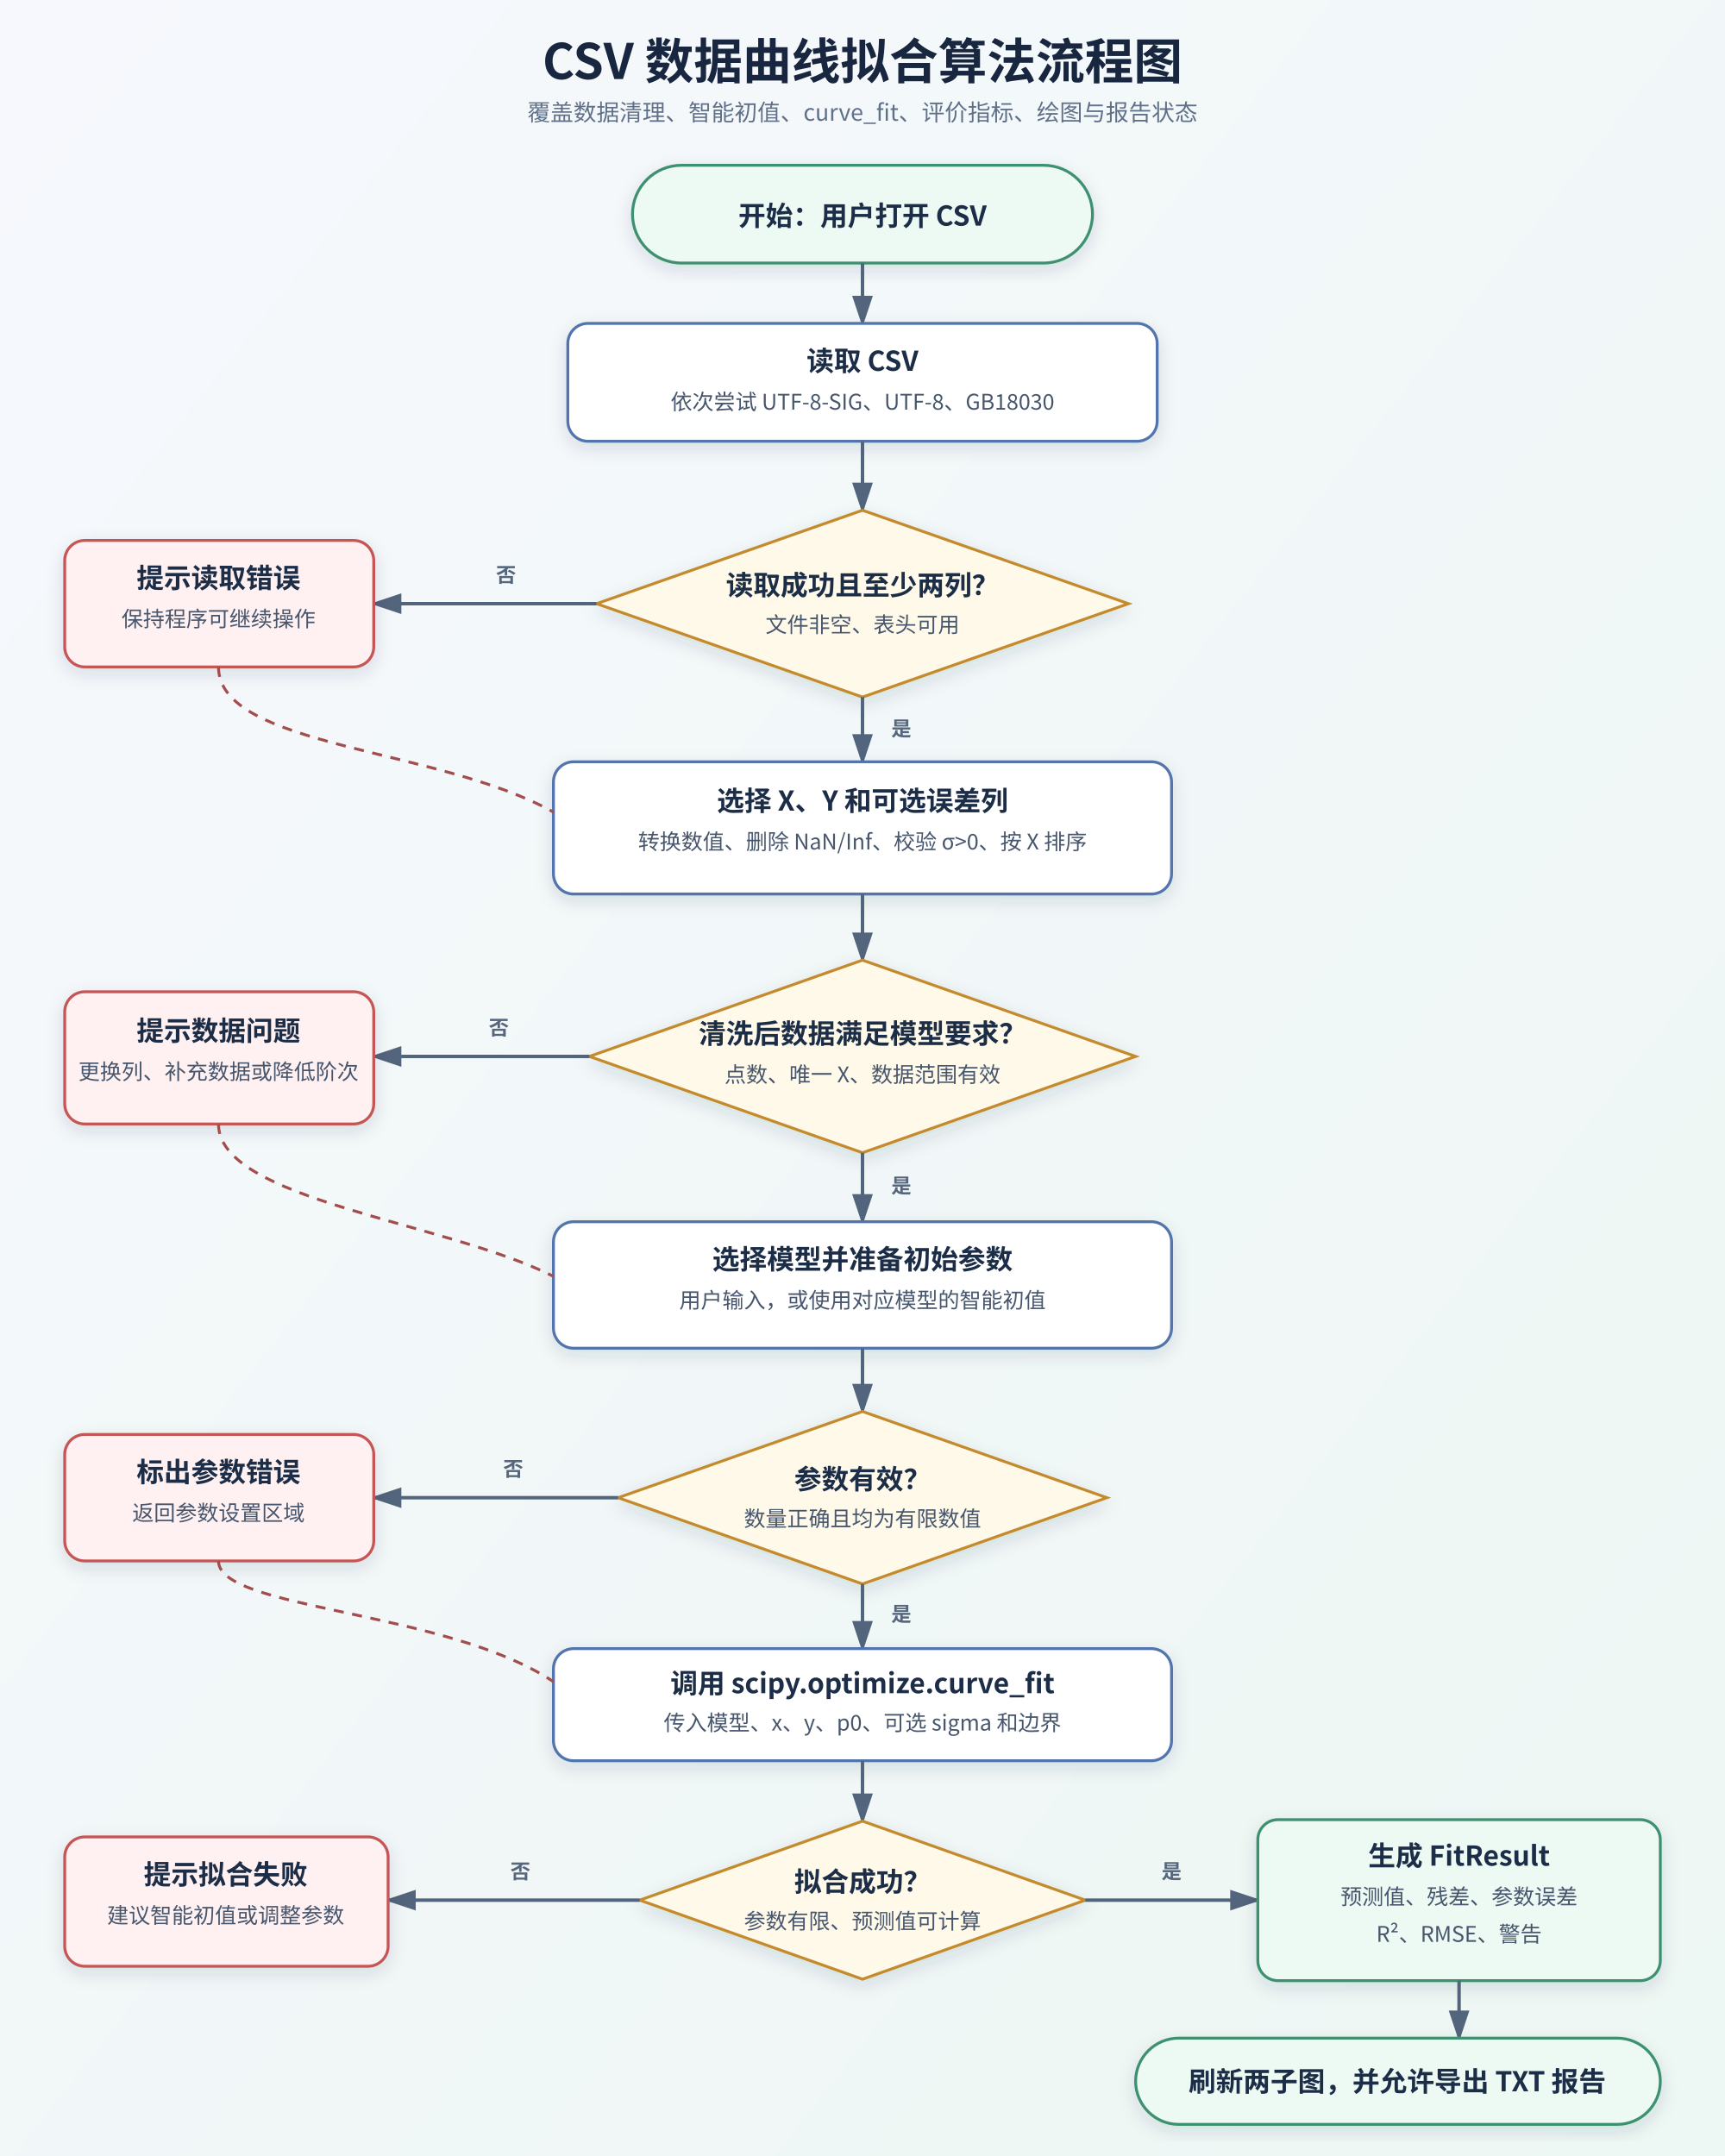
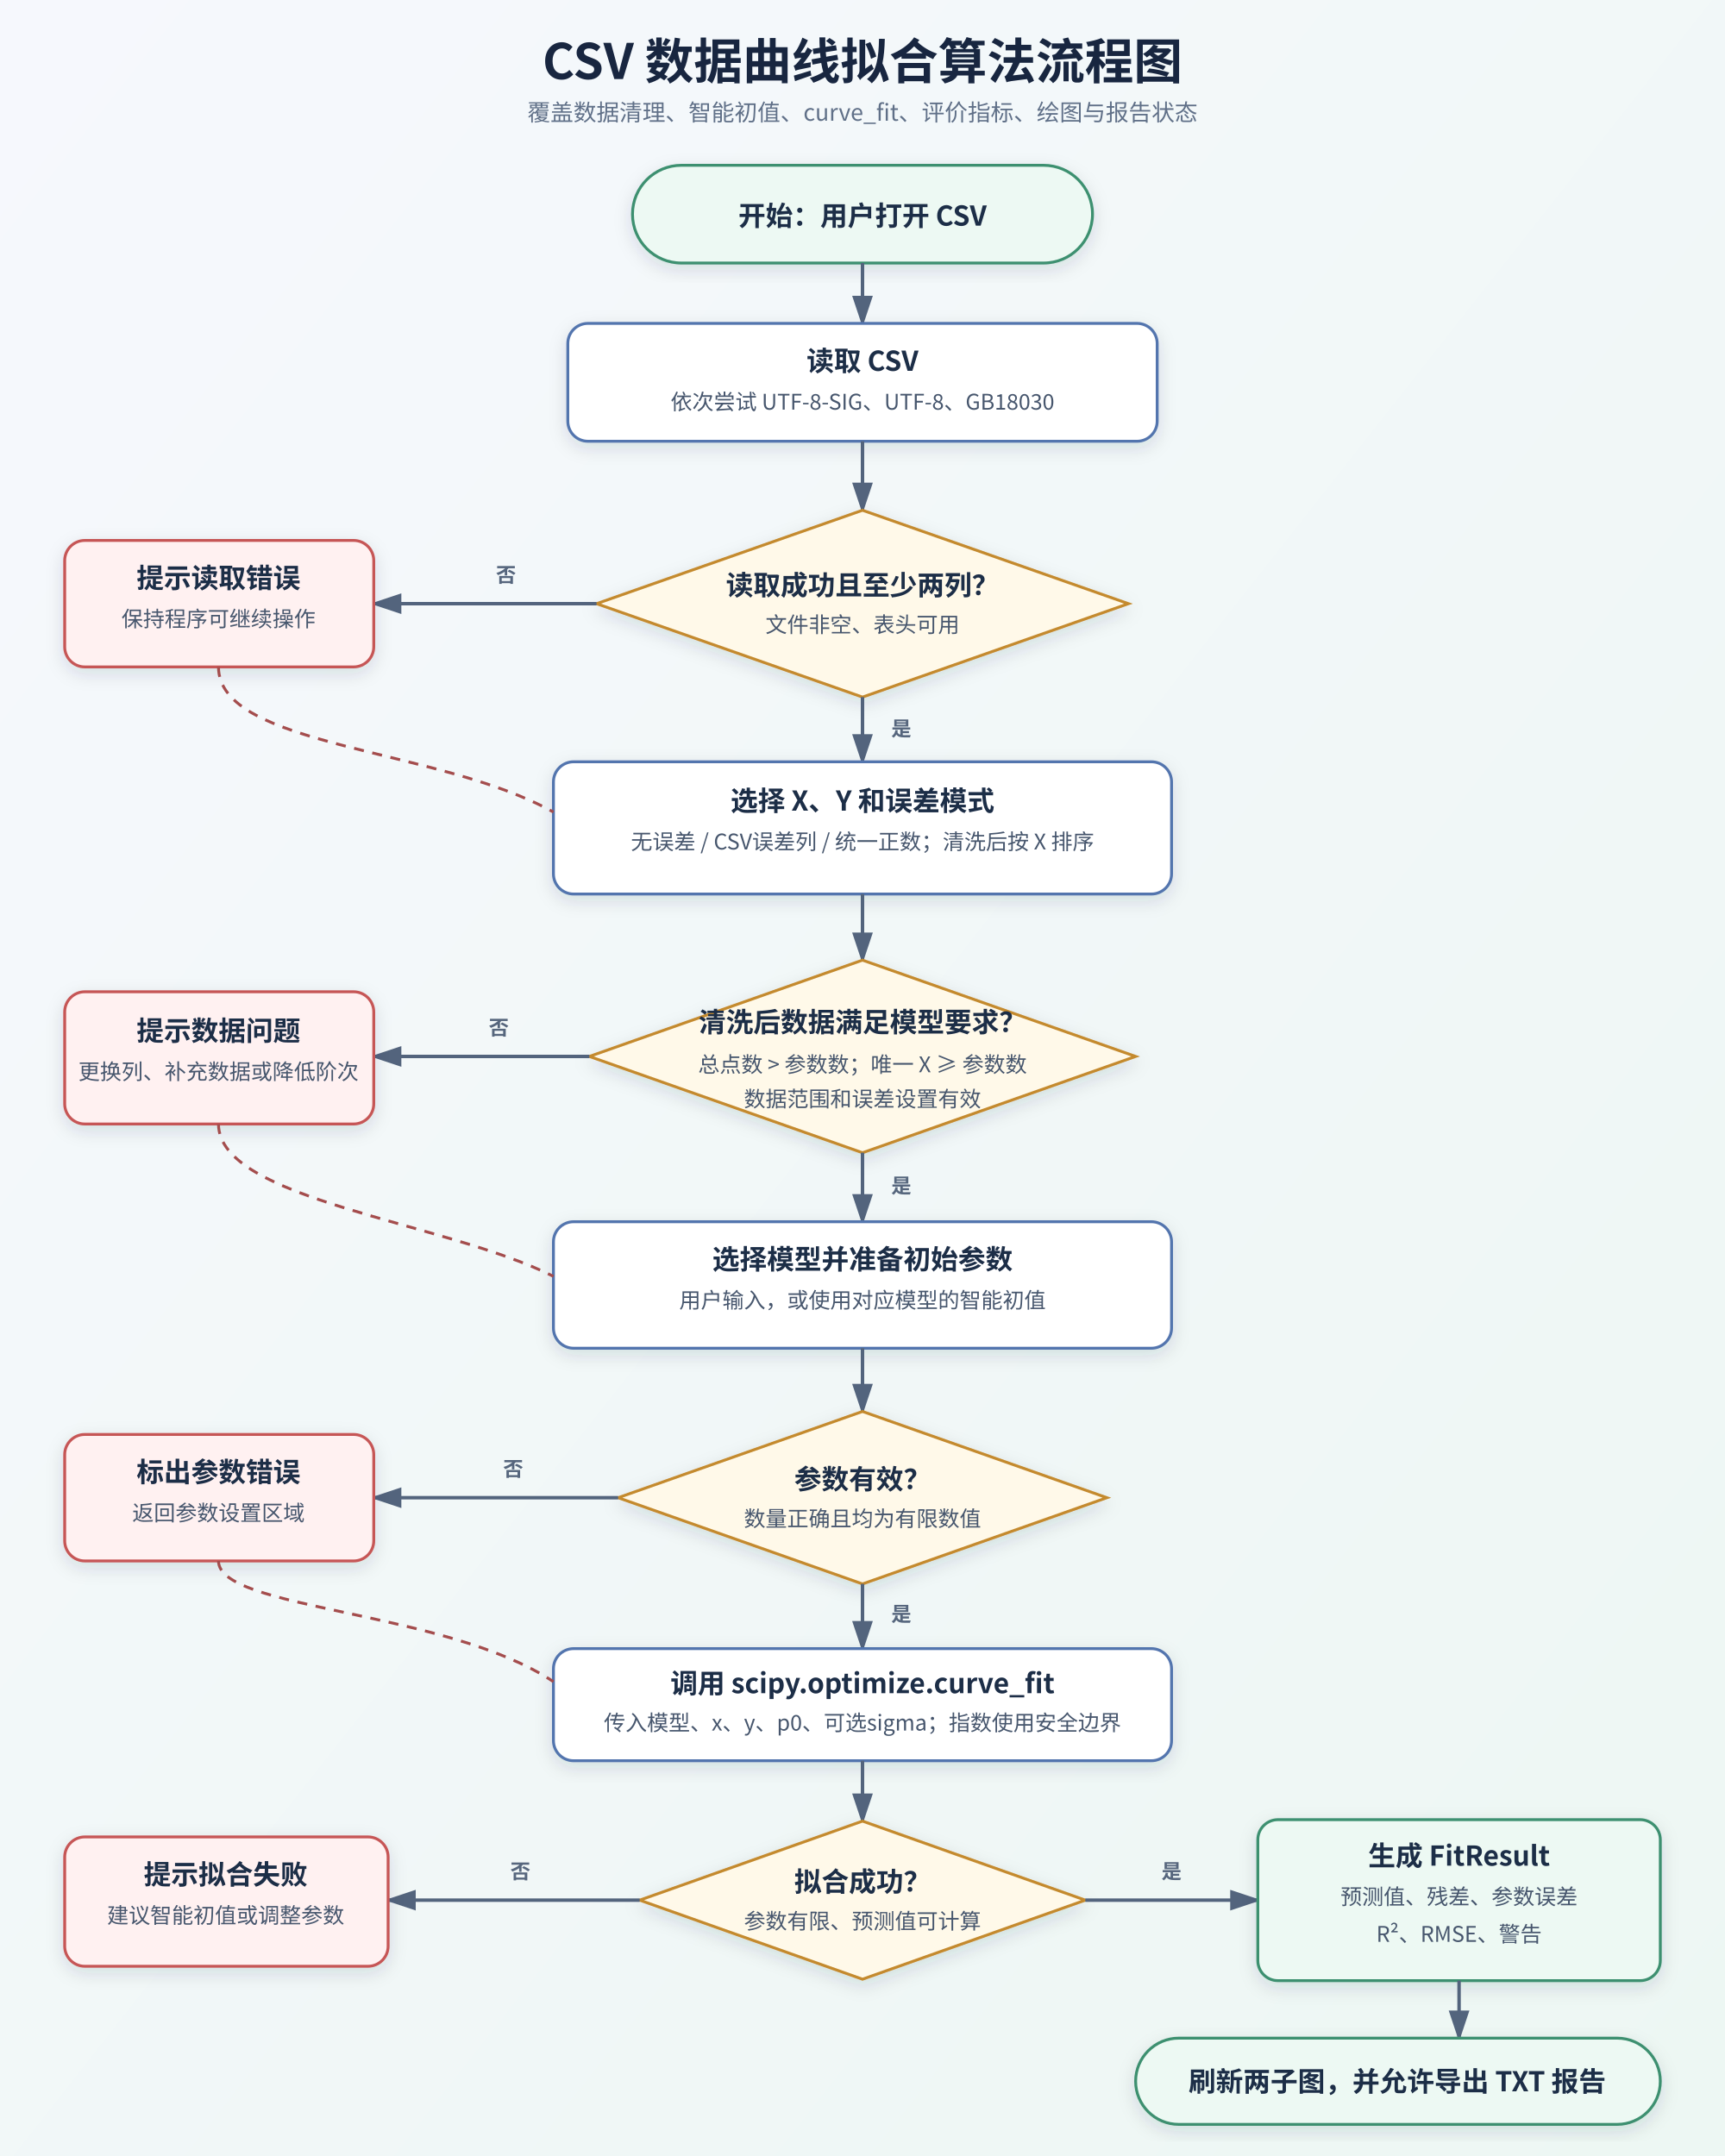
<svg xmlns="http://www.w3.org/2000/svg" width="1200" height="1500" viewBox="0 0 1200 1500">
  <defs>
    <linearGradient id="bg" x1="0" y1="0" x2="1" y2="1">
      <stop offset="0" stop-color="#f6f8fd" />
      <stop offset="1" stop-color="#edf7f3" />
    </linearGradient>
    <filter id="shadow" x="-20%" y="-20%" width="140%" height="140%">
      <feDropShadow dx="0" dy="4" stdDeviation="6" flood-color="#23324b" flood-opacity="0.13" />
    </filter>
    <marker id="arrow" markerWidth="10" markerHeight="10" refX="8" refY="3" orient="auto" markerUnits="strokeWidth">
      <path d="M0,0 L0,6 L9,3 z" fill="#53647d" />
    </marker>
    <style>
      .title { font: 700 34px 'Microsoft YaHei', 'Noto Sans CJK SC', sans-serif; fill: #182640; }
      .subtitle { font: 400 16px 'Microsoft YaHei', 'Noto Sans CJK SC', sans-serif; fill: #607088; }
      .node-title { font: 700 19px 'Microsoft YaHei', 'Noto Sans CJK SC', sans-serif; fill: #1d2d47; }
      .node-text { font: 400 15px 'Microsoft YaHei', 'Noto Sans CJK SC', sans-serif; fill: #46566d; }
      .branch { font: 700 14px 'Microsoft YaHei', 'Noto Sans CJK SC', sans-serif; fill: #56667d; }
      .arrow { stroke: #53647d; stroke-width: 2.4; fill: none; marker-end: url(#arrow); }
      .box { fill: white; stroke: #5374ae; stroke-width: 2; }
      .decision { fill: #fff9e9; stroke: #c48a2e; stroke-width: 2; }
      .error { fill: #fff1f1; stroke: #c65656; stroke-width: 2; }
      .success { fill: #edf9f3; stroke: #3e9070; stroke-width: 2; }
    </style>
  </defs>
  <rect width="1200" height="1500" fill="url(#bg)" />
  <text x="600" y="55" text-anchor="middle" class="title">CSV 数据曲线拟合算法流程图</text>
  <text x="600" y="84" text-anchor="middle" class="subtitle">覆盖数据清理、智能初值、curve_fit、评价指标、绘图与报告状态</text>
  <g filter="url(#shadow)">
    <rect x="440" y="115" width="320" height="68" rx="34" class="success" />
    <text x="600" y="157" text-anchor="middle" class="node-title">开始：用户打开 CSV</text>
  </g>
  <path class="arrow" d="M600 183 L600 225" />
  <g filter="url(#shadow)">
    <rect x="395" y="225" width="410" height="82" rx="14" class="box" />
    <text x="600" y="258" text-anchor="middle" class="node-title">读取 CSV</text>
    <text x="600" y="285" text-anchor="middle" class="node-text">依次尝试 UTF-8-SIG、UTF-8、GB18030</text>
  </g>
  <path class="arrow" d="M600 307 L600 355" />
  <g filter="url(#shadow)">
    <polygon points="600,355 785,420 600,485 415,420" class="decision" />
    <text x="600" y="414" text-anchor="middle" class="node-title">读取成功且至少两列？</text>
    <text x="600" y="440" text-anchor="middle" class="node-text">文件非空、表头可用</text>
  </g>
  <path class="arrow" d="M415 420 L260 420" />
  <text x="345" y="405" class="branch">否</text>
  <g filter="url(#shadow)">
    <rect x="45" y="376" width="215" height="88" rx="14" class="error" />
    <text x="152" y="409" text-anchor="middle" class="node-title">提示读取错误</text>
    <text x="152" y="436" text-anchor="middle" class="node-text">保持程序可继续操作</text>
  </g>
  <path class="arrow" d="M600 485 L600 530" />
  <text x="620" y="512" class="branch">是</text>
  <g filter="url(#shadow)">
    <rect x="385" y="530" width="430" height="92" rx="14" class="box" />
-     <text x="600" y="564" text-anchor="middle" class="node-title">选择 X、Y 和可选误差列</text>
-     <text x="600" y="591" text-anchor="middle" class="node-text">转换数值、删除 NaN/Inf、校验 σ&gt;0、按 X 排序</text>
+     <text x="600" y="564" text-anchor="middle" class="node-title">选择 X、Y 和误差模式</text>
+     <text x="600" y="591" text-anchor="middle" class="node-text">无误差 / CSV误差列 / 统一正数；清洗后按 X 排序</text>
  </g>
  <path class="arrow" d="M600 622 L600 668" />
  <g filter="url(#shadow)">
    <polygon points="600,668 790,735 600,802 410,735" class="decision" />
-     <text x="600" y="726" text-anchor="middle" class="node-title">清洗后数据满足模型要求？</text>
-     <text x="600" y="753" text-anchor="middle" class="node-text">点数、唯一 X、数据范围有效</text>
+     <text x="600" y="718" text-anchor="middle" class="node-title">清洗后数据满足模型要求？</text>
+     <text x="600" y="746" text-anchor="middle" class="node-text">总点数 &gt; 参数数；唯一 X ≥ 参数数</text>
+     <text x="600" y="770" text-anchor="middle" class="node-text">数据范围和误差设置有效</text>
  </g>
  <path class="arrow" d="M410 735 L260 735" />
  <text x="340" y="720" class="branch">否</text>
  <g filter="url(#shadow)">
    <rect x="45" y="690" width="215" height="92" rx="14" class="error" />
    <text x="152" y="724" text-anchor="middle" class="node-title">提示数据问题</text>
    <text x="152" y="751" text-anchor="middle" class="node-text">更换列、补充数据或降低阶次</text>
  </g>
  <path class="arrow" d="M600 802 L600 850" />
  <text x="620" y="830" class="branch">是</text>
  <g filter="url(#shadow)">
    <rect x="385" y="850" width="430" height="88" rx="14" class="box" />
    <text x="600" y="883" text-anchor="middle" class="node-title">选择模型并准备初始参数</text>
    <text x="600" y="910" text-anchor="middle" class="node-text">用户输入，或使用对应模型的智能初值</text>
  </g>
  <path class="arrow" d="M600 938 L600 982" />
  <g filter="url(#shadow)">
    <polygon points="600,982 770,1042 600,1102 430,1042" class="decision" />
    <text x="600" y="1036" text-anchor="middle" class="node-title">参数有效？</text>
    <text x="600" y="1062" text-anchor="middle" class="node-text">数量正确且均为有限数值</text>
  </g>
  <path class="arrow" d="M430 1042 L260 1042" />
  <text x="350" y="1027" class="branch">否</text>
  <g filter="url(#shadow)">
    <rect x="45" y="998" width="215" height="88" rx="14" class="error" />
    <text x="152" y="1031" text-anchor="middle" class="node-title">标出参数错误</text>
    <text x="152" y="1058" text-anchor="middle" class="node-text">返回参数设置区域</text>
  </g>
  <path class="arrow" d="M600 1102 L600 1147" />
  <text x="620" y="1128" class="branch">是</text>
  <g filter="url(#shadow)">
    <rect x="385" y="1147" width="430" height="78" rx="14" class="box" />
    <text x="600" y="1178" text-anchor="middle" class="node-title">调用 scipy.optimize.curve_fit</text>
-     <text x="600" y="1204" text-anchor="middle" class="node-text">传入模型、x、y、p0、可选 sigma 和边界</text>
+     <text x="600" y="1204" text-anchor="middle" class="node-text">传入模型、x、y、p0、可选sigma；指数使用安全边界</text>
  </g>
  <path class="arrow" d="M600 1225 L600 1267" />
  <g filter="url(#shadow)">
    <polygon points="600,1267 755,1322 600,1377 445,1322" class="decision" />
    <text x="600" y="1316" text-anchor="middle" class="node-title">拟合成功？</text>
    <text x="600" y="1342" text-anchor="middle" class="node-text">参数有限、预测值可计算</text>
  </g>
  <path class="arrow" d="M445 1322 L270 1322" />
  <text x="355" y="1307" class="branch">否</text>
  <g filter="url(#shadow)">
    <rect x="45" y="1278" width="225" height="90" rx="14" class="error" />
    <text x="157" y="1311" text-anchor="middle" class="node-title">提示拟合失败</text>
    <text x="157" y="1338" text-anchor="middle" class="node-text">建议智能初值或调整参数</text>
  </g>
  <path class="arrow" d="M755 1322 L875 1322" />
  <text x="808" y="1307" class="branch">是</text>
  <g filter="url(#shadow)">
    <rect x="875" y="1266" width="280" height="112" rx="14" class="success" />
    <text x="1015" y="1298" text-anchor="middle" class="node-title">生成 FitResult</text>
    <text x="1015" y="1325" text-anchor="middle" class="node-text">预测值、残差、参数误差</text>
    <text x="1015" y="1351" text-anchor="middle" class="node-text">R²、RMSE、警告</text>
  </g>
  <path class="arrow" d="M1015 1378 L1015 1418" />
  <g filter="url(#shadow)">
    <rect x="790" y="1418" width="365" height="60" rx="30" class="success" />
    <text x="972" y="1455" text-anchor="middle" class="node-title">刷新两子图，并允许导出 TXT 报告</text>
  </g>
  <path d="M152 464 C152 520 305 520 385 565" stroke="#a44d4d" stroke-width="2" fill="none" stroke-dasharray="7 6" />
  <path d="M152 782 C152 835 310 850 385 888" stroke="#a44d4d" stroke-width="2" fill="none" stroke-dasharray="7 6" />
  <path d="M152 1086 C152 1120 310 1120 385 1170" stroke="#a44d4d" stroke-width="2" fill="none" stroke-dasharray="7 6" />
</svg>
